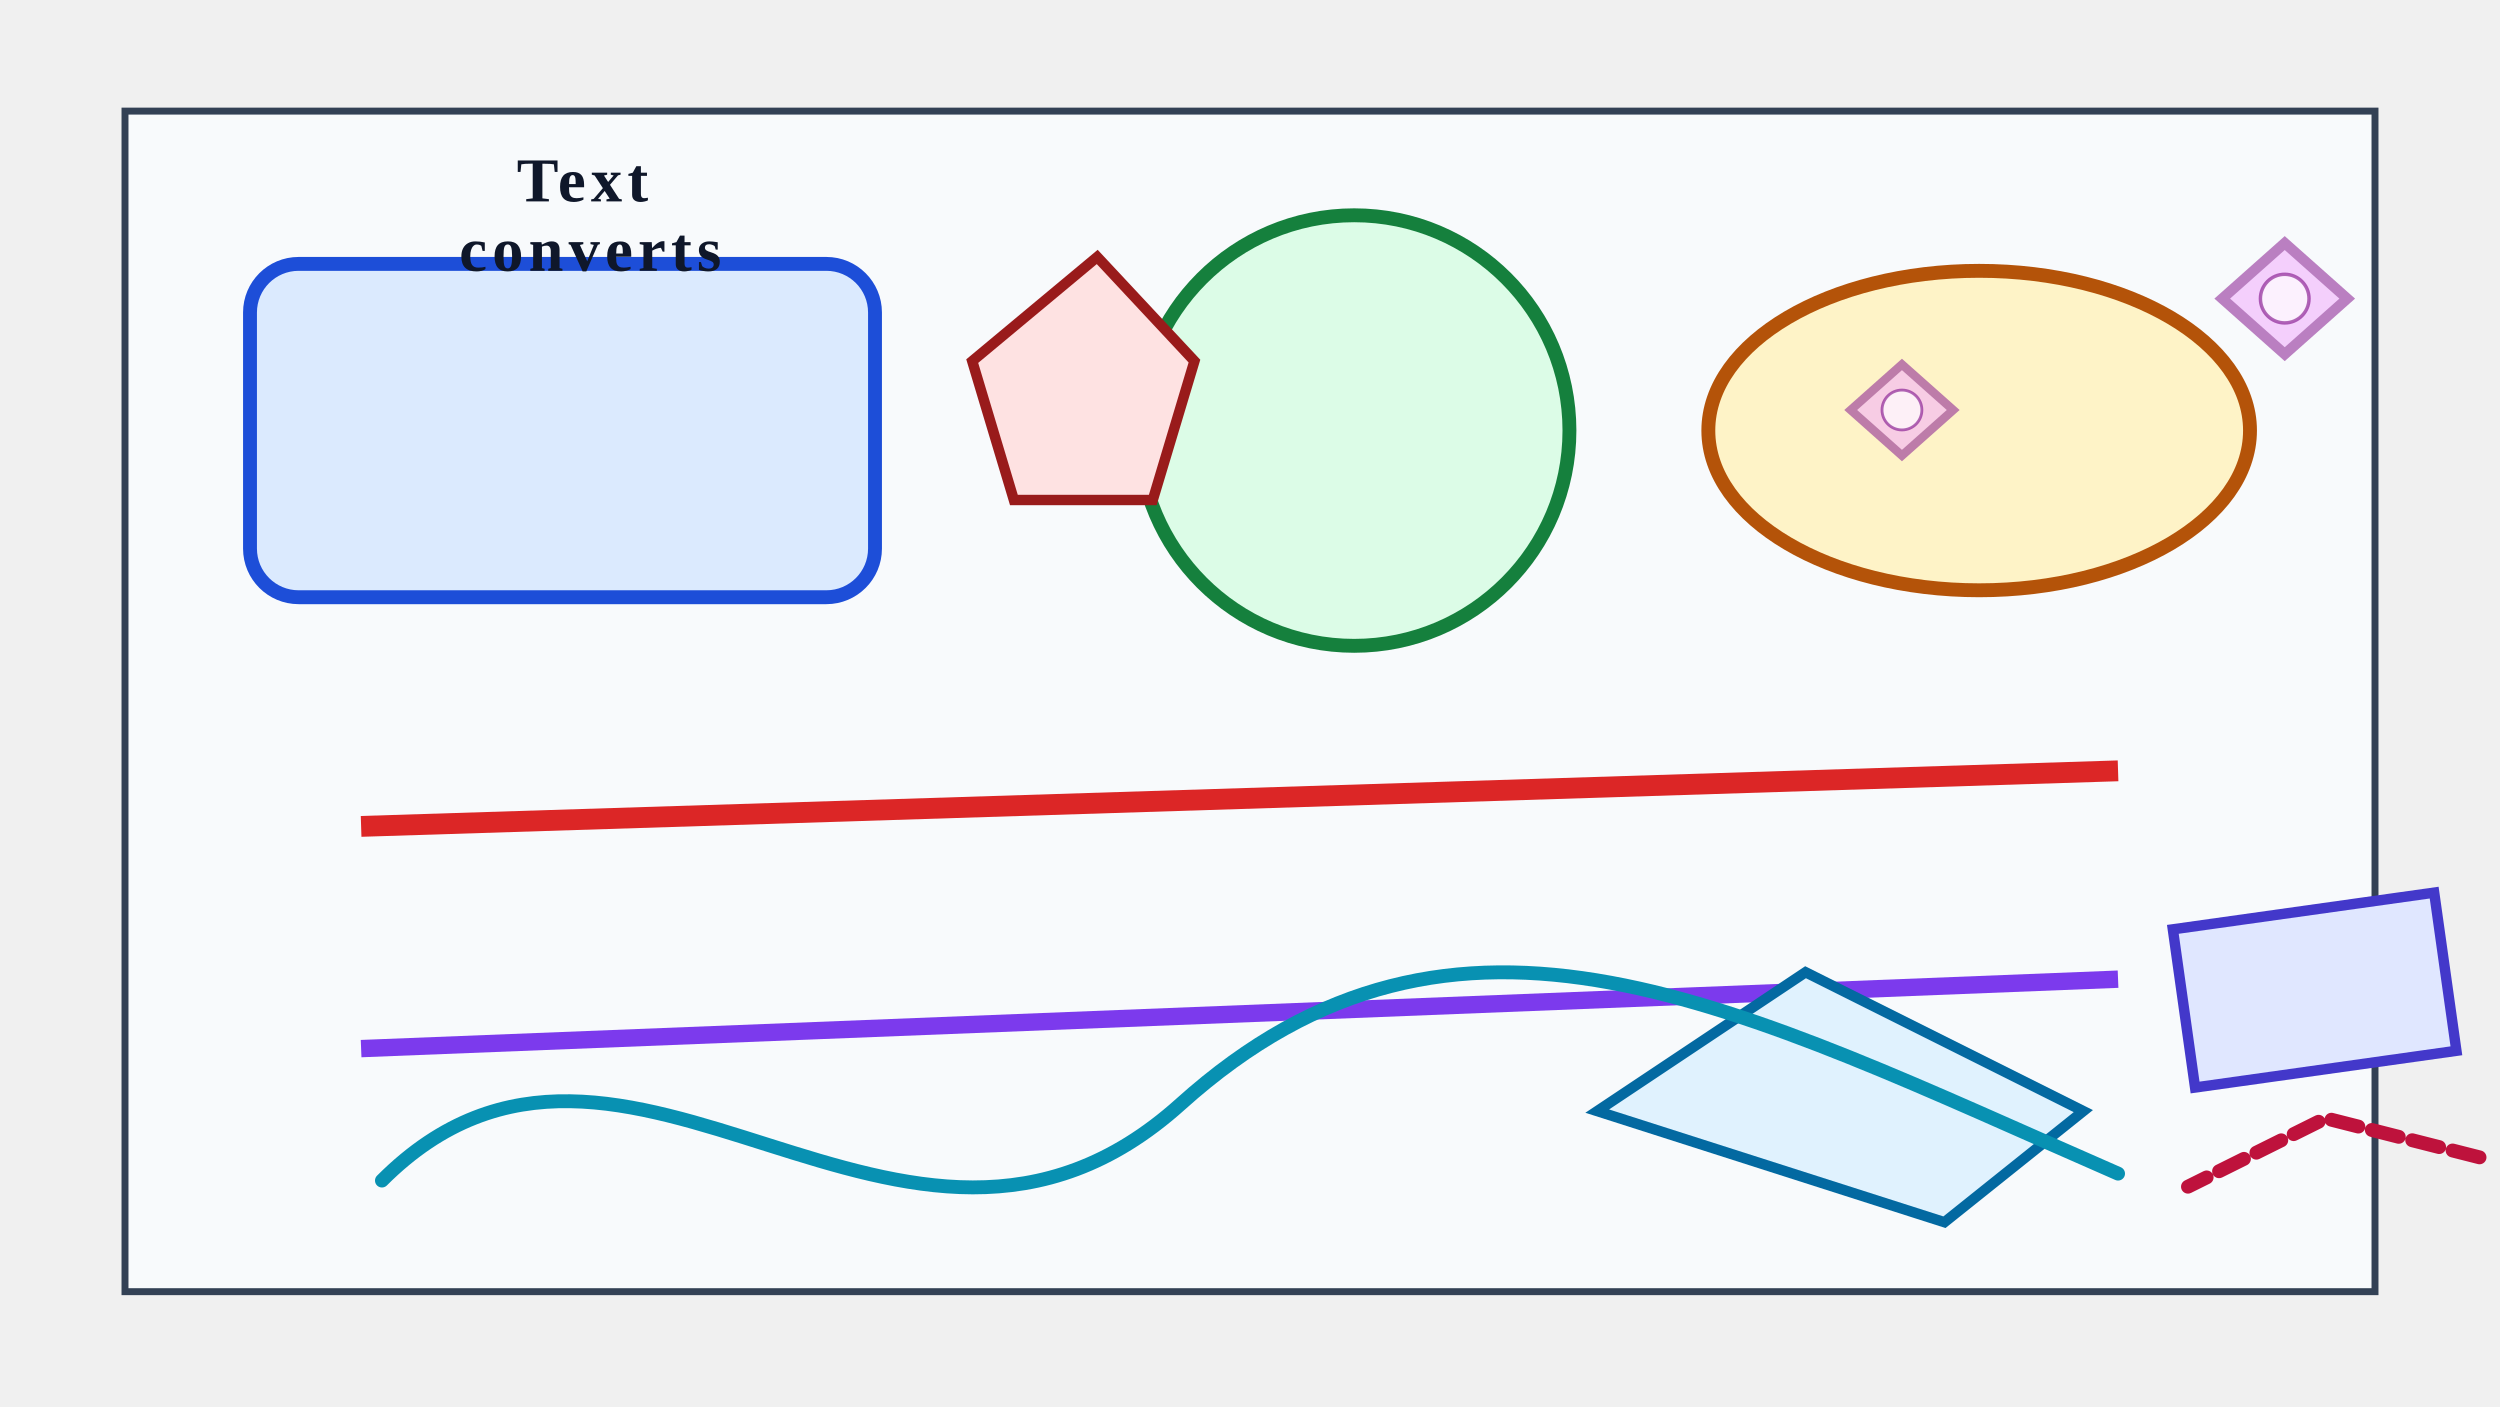
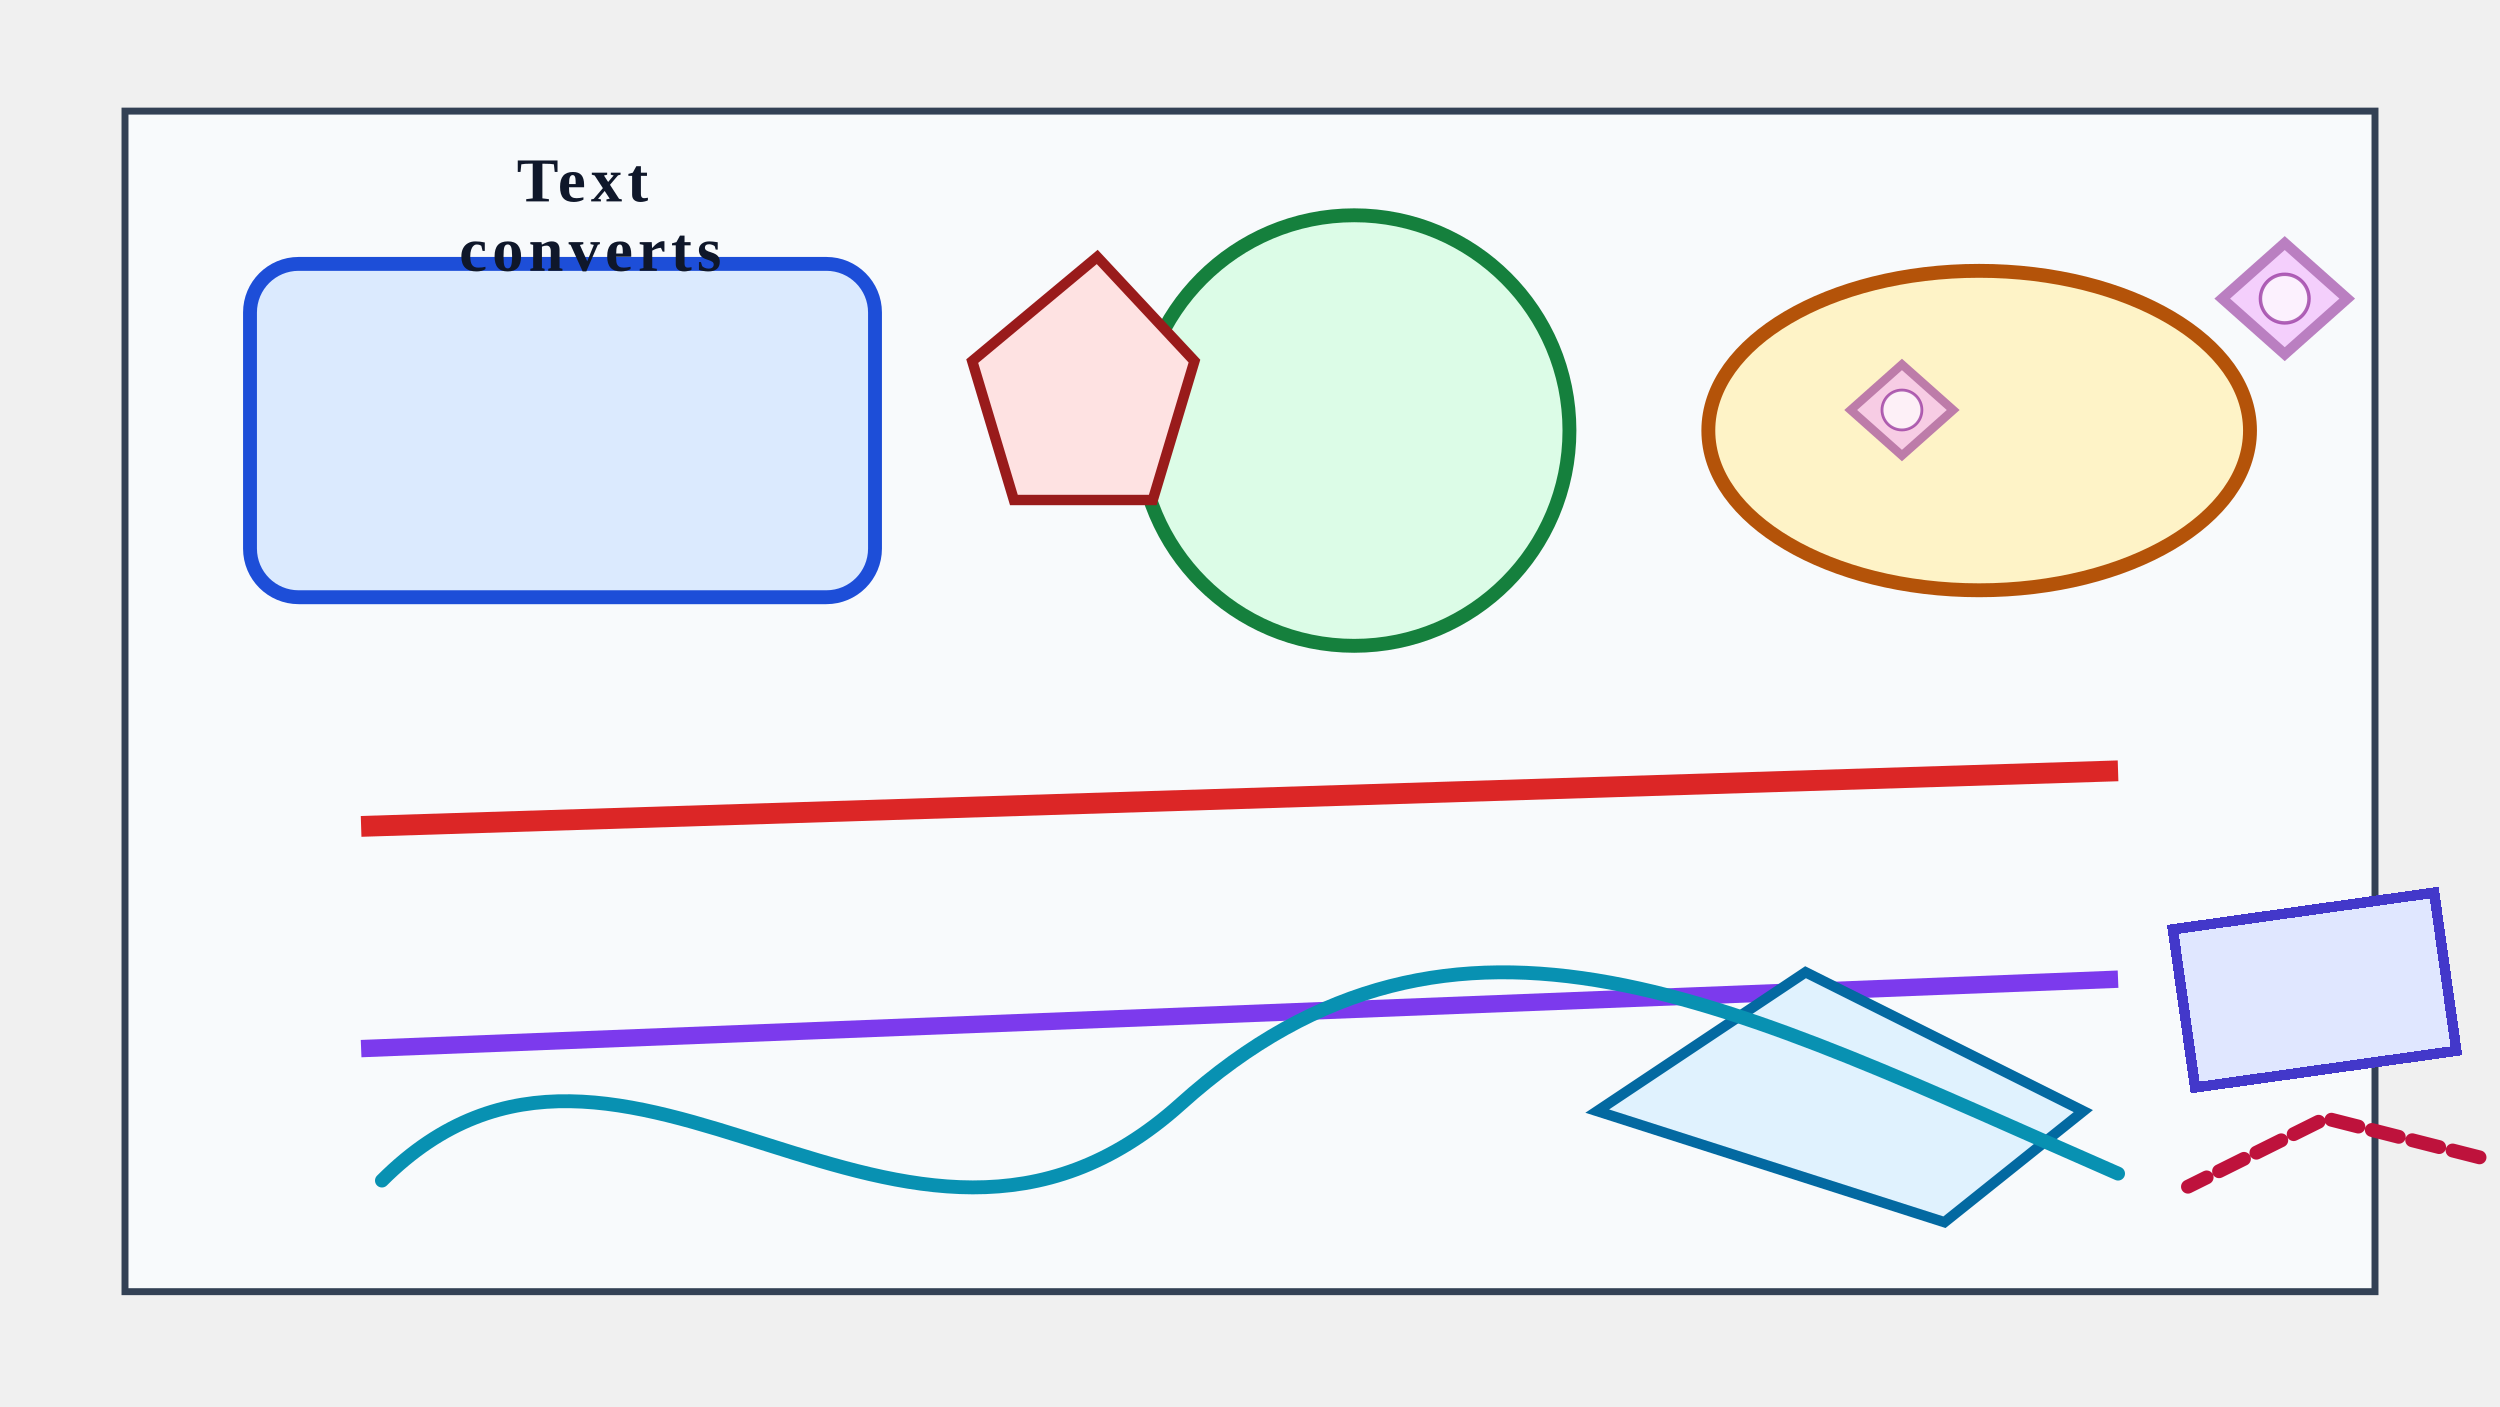
<svg xmlns="http://www.w3.org/2000/svg" viewBox="0 0 720 405" width="720" height="405">
  <style>
-     .accent-box { fill: #e0e7ff; stroke: #4338ca; stroke-width: 3; }
+     .accent-box { fill: #e0e7ff; stroke: #4338ca; stroke-width: 3; shape-rendering: crispEdges; }
    .soft-line { fill: none; stroke: #be123c; stroke-width: 4; }
    .ghosted { fill: #f0abfc; stroke: #86198f; stroke-width: 3; opacity: .55; }
-     text.label { fill: #0f172a; font-size: 18; font-variant: all-small-caps; letter-spacing: 1.5px; word-spacing: 3px; }
+     text.label { fill: #0f172a; font-size: 18; font-variant: all-small-caps; letter-spacing: 1.5px; word-spacing: 3px; text-rendering: geometricPrecision; }
  </style>
  <defs>
    <linearGradient id="panel-gradient">
      <stop offset="0%" stop-color="rgb(224,242,254)" stop-opacity=".9" />
      <stop offset="100%" stop-color="rgba(186,230,253,.55)" />
    </linearGradient>
    <g id="reused-mark">
      <polygon points="0,16 18,0 36,16 18,32" class="ghosted" />
      <circle cx="18" cy="16" r="7" fill="#ffffff" fill-opacity=".7" stroke="#86198f" stroke-opacity=".65" />
    </g>
  </defs>
  <rect x="36" y="32" width="648" height="340" fill="#f8fafc" stroke="#334155" stroke-width="2" />
  <rect x="72" y="76" width="180" height="96" rx="14" ry="14" style="fill:#dbeafe;stroke:#1d4ed8;stroke-width:4" />
  <circle cx="390" cy="124" r="62" fill="#dcfce7" stroke="#15803d" stroke-width="4" />
  <ellipse cx="570" cy="124" rx="78" ry="46" fill="#fef3c7" stroke="#b45309" stroke-width="4" />
  <line x1="104" y1="238" x2="610" y2="222" stroke="#dc2626" stroke-width="6" />
  <line x1="610" y1="282" x2="104" y2="302" stroke="#7c3aed" stroke-width="5" />
  <path d="M460 320 L520 280 L600 320 L560 352 Z" fill="#e0f2fe" stroke="#0369a1" stroke-width="3" />
  <path d="M110 340 C180 270, 260 390, 340 318 S500 290, 610 338" fill="none" stroke="#0891b2" stroke-width="4" stroke-linecap="round" stroke-linejoin="round" />
  <polygon points="316,74 344,104 332,144 292,144 280,104" fill="#fee2e2" stroke="#991b1b" stroke-width="3" />
  <g transform="translate(34 18) rotate(-8 620 278)">
    <rect class="accent-box" x="596" y="246" width="76" height="46" fill="url(#panel-gradient)" />
    <path class="soft-line" d="M590 320 L632 306 L676 324" stroke-dasharray="8 4" stroke-dashoffset="2" stroke-linecap="round" stroke-linejoin="round" />
  </g>
  <use href="#reused-mark" x="640" y="70" />
  <use href="#reused-mark" x="650" y="128" transform="scale(.82)" />
  <text class="label" x="170" y="58" text-anchor="middle" font-weight="700">
    <tspan>Text</tspan>
    <tspan x="170" dy="20" rotate="0 8">converts</tspan>
  </text>
</svg>
